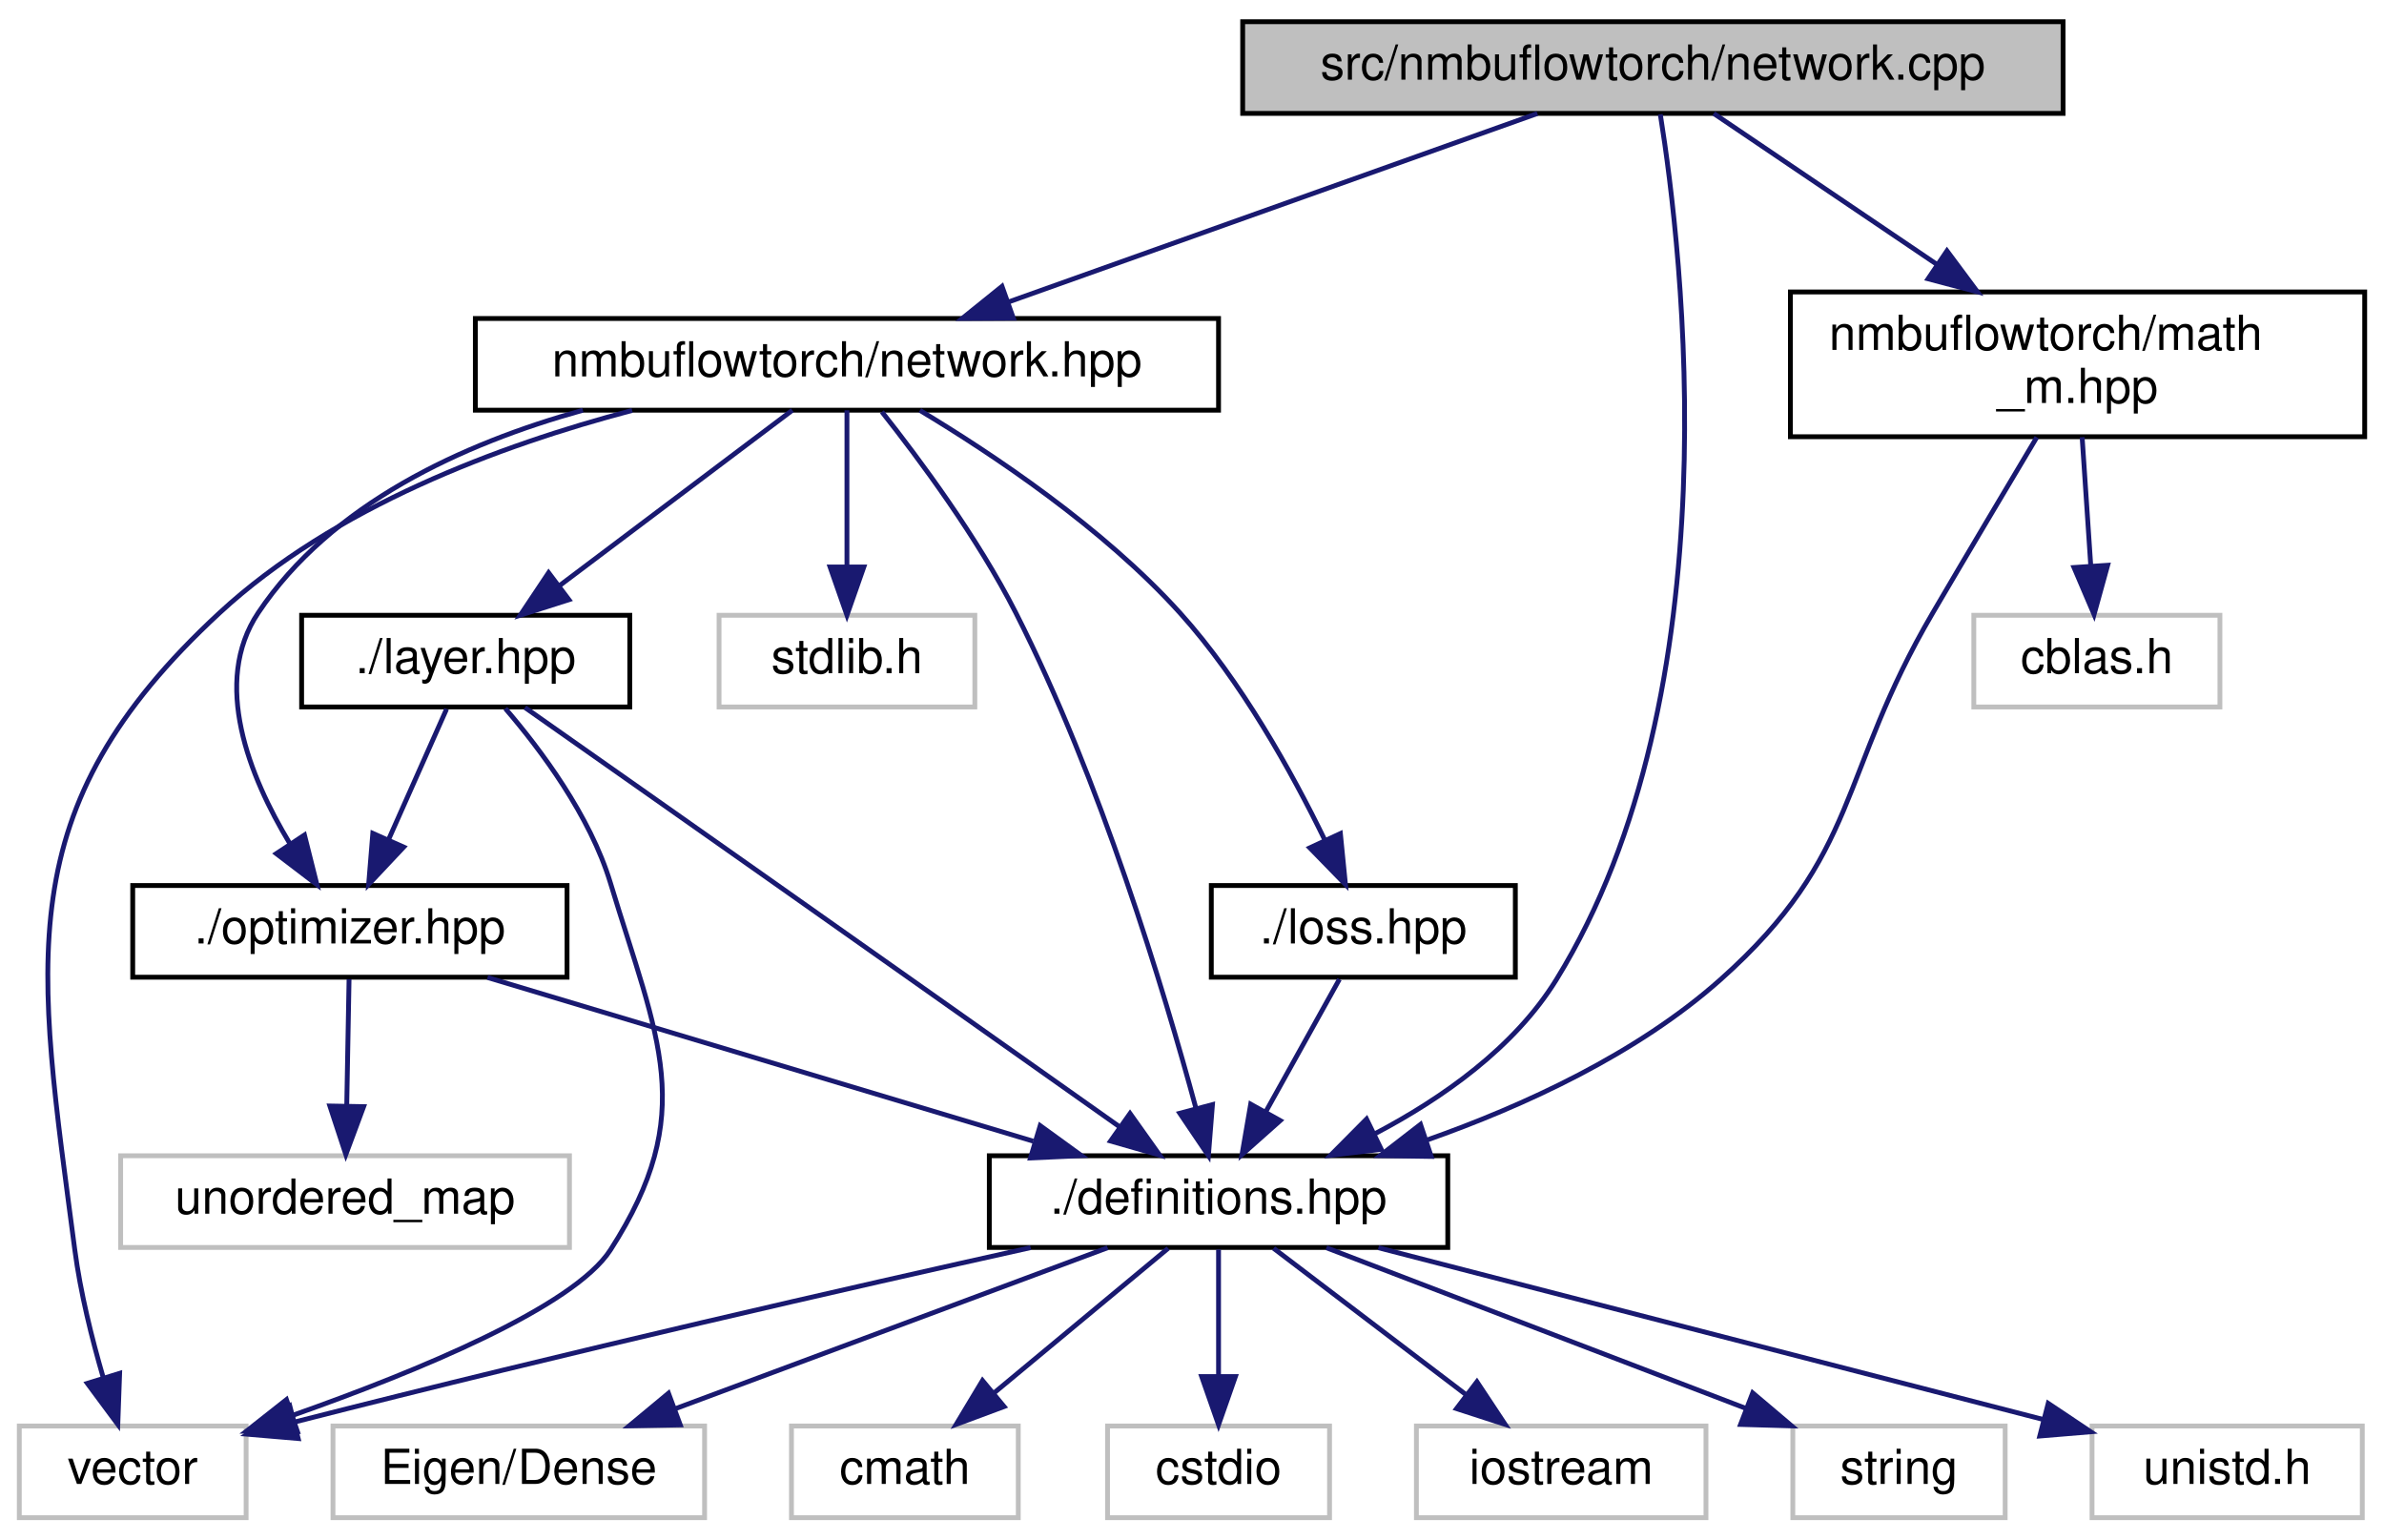
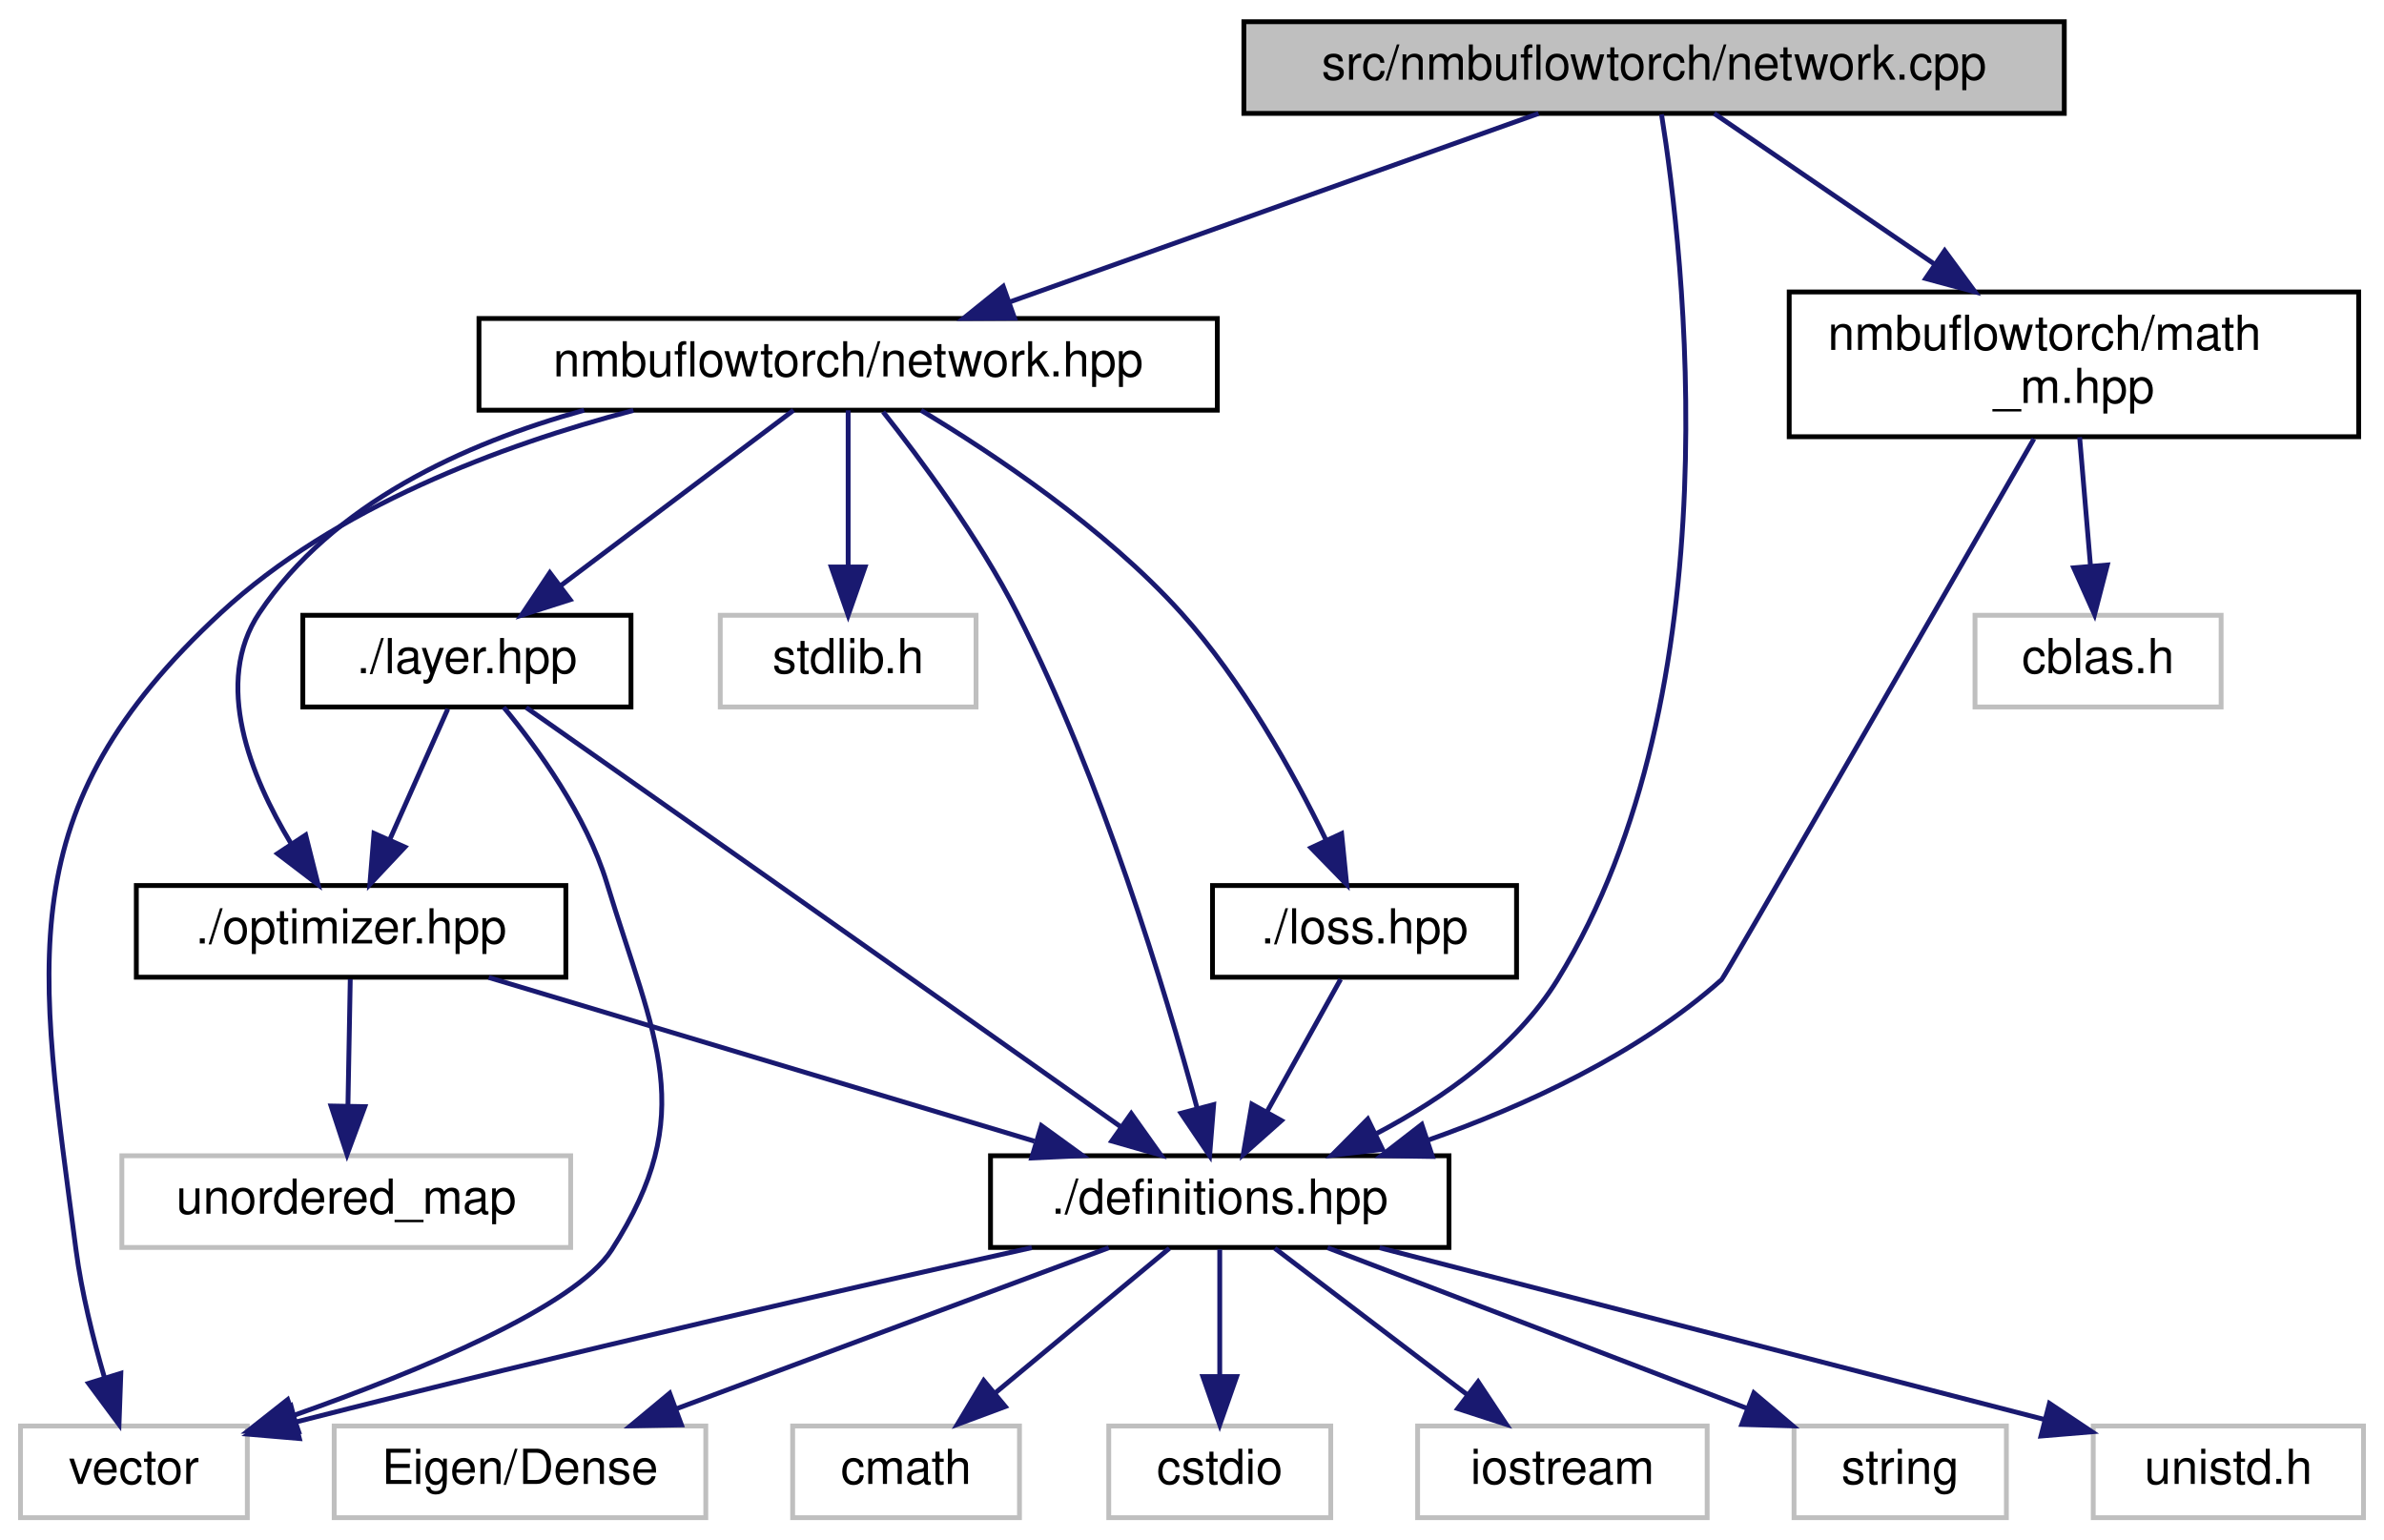
- <svg xmlns="http://www.w3.org/2000/svg" xmlns:xlink="http://www.w3.org/1999/xlink" width="494pt" height="319pt" viewBox="0.00 0.00 494.00 319.00">
+ <svg xmlns="http://www.w3.org/2000/svg" xmlns:xlink="http://www.w3.org/1999/xlink" width="494pt" height="319pt" viewBox="0.00 0.00 493.50 319.00">
  <g id="graph0" class="graph" transform="scale(1 1) rotate(0) translate(4 315)">
    <g id="node1" class="node">
      <g id="a_node1">
        <a xlink:title=" ">
          <polygon fill="#bfbfbf" stroke="black" points="253.5,-291.5 253.5,-310.5 423.5,-310.5 423.5,-291.5 253.5,-291.5" />
          <text text-anchor="middle" x="338.5" y="-298.5" font-family="Helvetica,sans-Serif" font-size="10.00">src/nmbuflowtorch/network.cpp</text>
        </a>
      </g>
    </g>
    <g id="node2" class="node">
      <g id="a_node2">
        <a xlink:href="network_8hpp.html" target="_top" xlink:title="Network class representing a sequence of layers. This class implements a network consisting of a sequ...">
-           <polygon fill="none" stroke="black" points="94.5,-230 94.5,-249 248.5,-249 248.5,-230 94.5,-230" />
+           <polygon fill="none" stroke="black" points="95,-230 95,-249 248,-249 248,-230 95,-230" />
          <text text-anchor="middle" x="171.5" y="-237" font-family="Helvetica,sans-Serif" font-size="10.00">nmbuflowtorch/network.hpp</text>
        </a>
      </g>
    </g>
    <g id="edge1" class="edge">
      <path fill="none" stroke="midnightblue" d="M314.57,-291.48C285.8,-281.22 237.34,-263.96 204.9,-252.4" />
      <polygon fill="midnightblue" stroke="midnightblue" points="205.98,-249.07 195.38,-249.01 203.63,-255.66 205.98,-249.07" />
    </g>
    <g id="node5" class="node">
      <g id="a_node5">
        <a xlink:href="definitions_8hpp.html" target="_top" xlink:title=" ">
          <polygon fill="none" stroke="black" points="201,-56.5 201,-75.5 296,-75.5 296,-56.5 201,-56.5" />
          <text text-anchor="middle" x="248.5" y="-63.5" font-family="Helvetica,sans-Serif" font-size="10.00">./definitions.hpp</text>
        </a>
      </g>
    </g>
    <g id="edge21" class="edge">
      <path fill="none" stroke="midnightblue" d="M340.04,-291.31C344.58,-262.99 355.38,-171.78 318.5,-112 309.81,-97.91 294.88,-87.42 281.03,-80.13" />
      <polygon fill="midnightblue" stroke="midnightblue" points="282.23,-76.82 271.71,-75.59 279.17,-83.11 282.23,-76.82" />
    </g>
    <g id="node16" class="node">
      <g id="a_node16">
        <a xlink:href="math__m_8hpp.html" target="_top" xlink:title=" ">
-           <polygon fill="none" stroke="black" points="367,-224.5 367,-254.5 486,-254.5 486,-224.5 367,-224.5" />
-           <text text-anchor="start" x="375" y="-242.5" font-family="Helvetica,sans-Serif" font-size="10.00">nmbuflowtorch/math</text>
-           <text text-anchor="middle" x="426.5" y="-231.5" font-family="Helvetica,sans-Serif" font-size="10.00">_m.hpp</text>
+           <polygon fill="none" stroke="black" points="366.5,-224.5 366.5,-254.5 484.5,-254.5 484.5,-224.5 366.5,-224.5" />
+           <text text-anchor="start" x="374.5" y="-242.5" font-family="Helvetica,sans-Serif" font-size="10.00">nmbuflowtorch/math</text>
+           <text text-anchor="middle" x="425.5" y="-231.5" font-family="Helvetica,sans-Serif" font-size="10.00">_m.hpp</text>
        </a>
      </g>
    </g>
    <g id="edge22" class="edge">
-       <path fill="none" stroke="midnightblue" d="M351.11,-291.48C363.14,-283.34 381.7,-270.79 397.4,-260.18" />
-       <polygon fill="midnightblue" stroke="midnightblue" points="399.44,-263.02 405.76,-254.52 395.52,-257.22 399.44,-263.02" />
+       <path fill="none" stroke="midnightblue" d="M350.96,-291.48C362.86,-283.34 381.21,-270.79 396.73,-260.18" />
+       <polygon fill="midnightblue" stroke="midnightblue" points="398.72,-263.06 405,-254.52 394.77,-257.28 398.72,-263.06" />
    </g>
    <g id="node3" class="node">
      <g id="a_node3">
        <a xlink:title=" ">
          <polygon fill="none" stroke="#bfbfbf" points="145,-168.5 145,-187.5 198,-187.5 198,-168.5 145,-168.5" />
          <text text-anchor="middle" x="171.5" y="-175.5" font-family="Helvetica,sans-Serif" font-size="10.00">stdlib.h</text>
        </a>
      </g>
    </g>
    <g id="edge2" class="edge">
      <path fill="none" stroke="midnightblue" d="M171.5,-229.98C171.5,-221.58 171.5,-208.48 171.5,-197.66" />
      <polygon fill="midnightblue" stroke="midnightblue" points="175,-197.51 171.5,-187.51 168,-197.51 175,-197.51" />
    </g>
    <g id="node4" class="node">
      <g id="a_node4">
        <a xlink:title=" ">
          <polygon fill="none" stroke="#bfbfbf" points="0,-0.5 0,-19.5 47,-19.5 47,-0.5 0,-0.5" />
          <text text-anchor="middle" x="23.5" y="-7.5" font-family="Helvetica,sans-Serif" font-size="10.00">vector</text>
        </a>
      </g>
    </g>
    <g id="edge3" class="edge">
      <path fill="none" stroke="midnightblue" d="M126.99,-229.95C99.57,-222.73 65.24,-209.94 41.5,-188 -2.68,-147.17 3.68,-115.65 11.5,-56 12.66,-47.18 15.03,-37.63 17.37,-29.61" />
      <polygon fill="midnightblue" stroke="midnightblue" points="20.79,-30.42 20.41,-19.83 14.1,-28.34 20.79,-30.42" />
    </g>
    <g id="edge4" class="edge">
      <path fill="none" stroke="midnightblue" d="M178.74,-229.66C186.44,-219.94 198.58,-203.6 206.5,-188 224.06,-153.43 237.19,-109.81 243.77,-85.51" />
      <polygon fill="midnightblue" stroke="midnightblue" points="247.24,-86.1 246.4,-75.53 240.47,-84.31 247.24,-86.1" />
    </g>
    <g id="node12" class="node">
      <g id="a_node12">
        <a xlink:href="layer_8hpp.html" target="_top" xlink:title=" ">
          <polygon fill="none" stroke="black" points="58.5,-168.5 58.5,-187.5 126.5,-187.5 126.5,-168.5 58.5,-168.5" />
          <text text-anchor="middle" x="92.5" y="-175.5" font-family="Helvetica,sans-Serif" font-size="10.00">./layer.hpp</text>
        </a>
      </g>
    </g>
    <g id="edge12" class="edge">
      <path fill="none" stroke="midnightblue" d="M160.18,-229.98C147.63,-220.52 127.15,-205.1 112,-193.69" />
      <polygon fill="midnightblue" stroke="midnightblue" points="113.89,-190.73 103.8,-187.51 109.68,-196.32 113.89,-190.73" />
    </g>
    <g id="node13" class="node">
      <g id="a_node13">
        <a xlink:href="optimizer_8hpp.html" target="_top" xlink:title=" ">
-           <polygon fill="none" stroke="black" points="23.5,-112.5 23.5,-131.5 113.5,-131.5 113.5,-112.5 23.5,-112.5" />
+           <polygon fill="none" stroke="black" points="24,-112.5 24,-131.5 113,-131.5 113,-112.5 24,-112.5" />
          <text text-anchor="middle" x="68.5" y="-119.5" font-family="Helvetica,sans-Serif" font-size="10.00">./optimizer.hpp</text>
        </a>
      </g>
    </g>
    <g id="edge20" class="edge">
      <path fill="none" stroke="midnightblue" d="M116.78,-229.99C91.86,-223.08 64.59,-210.58 49.5,-188 39.84,-173.55 47.68,-154.1 56.02,-140.26" />
      <polygon fill="midnightblue" stroke="midnightblue" points="59.09,-141.97 61.67,-131.69 53.25,-138.11 59.09,-141.97" />
    </g>
    <g id="node15" class="node">
      <g id="a_node15">
        <a xlink:href="loss_8hpp.html" target="_top" xlink:title=" ">
          <polygon fill="none" stroke="black" points="247,-112.5 247,-131.5 310,-131.5 310,-112.5 247,-112.5" />
          <text text-anchor="middle" x="278.5" y="-119.5" font-family="Helvetica,sans-Serif" font-size="10.00">./loss.hpp</text>
        </a>
      </g>
    </g>
    <g id="edge18" class="edge">
      <path fill="none" stroke="midnightblue" d="M186.62,-229.96C201.61,-220.95 224.59,-205.64 240.5,-188 253.2,-173.92 263.71,-154.93 270.43,-141.12" />
      <polygon fill="midnightblue" stroke="midnightblue" points="273.75,-142.27 274.8,-131.73 267.41,-139.31 273.75,-142.27" />
    </g>
    <g id="edge11" class="edge">
      <path fill="none" stroke="midnightblue" d="M209.56,-56.46C172.55,-48.23 115.11,-35.14 56.95,-20.3" />
      <polygon fill="midnightblue" stroke="midnightblue" points="57.79,-16.9 47.23,-17.8 56.05,-23.68 57.79,-16.9" />
    </g>
    <g id="node6" class="node">
      <g id="a_node6">
        <a xlink:title=" ">
          <polygon fill="none" stroke="#bfbfbf" points="429.5,-0.5 429.5,-19.5 485.5,-19.5 485.5,-0.5 429.5,-0.5" />
          <text text-anchor="middle" x="457.5" y="-7.5" font-family="Helvetica,sans-Serif" font-size="10.00">unistd.h</text>
        </a>
      </g>
    </g>
    <g id="edge5" class="edge">
      <path fill="none" stroke="midnightblue" d="M281.62,-56.44C319.1,-46.76 380.05,-31.01 419.46,-20.83" />
      <polygon fill="midnightblue" stroke="midnightblue" points="420.42,-24.19 429.23,-18.3 418.67,-17.42 420.42,-24.19" />
    </g>
    <g id="node7" class="node">
      <g id="a_node7">
        <a xlink:title=" ">
          <polygon fill="none" stroke="#bfbfbf" points="65,-0.5 65,-19.5 142,-19.5 142,-0.5 65,-0.5" />
          <text text-anchor="middle" x="103.5" y="-7.5" font-family="Helvetica,sans-Serif" font-size="10.00">Eigen/Dense</text>
        </a>
      </g>
    </g>
    <g id="edge6" class="edge">
      <path fill="none" stroke="midnightblue" d="M225.52,-56.44C201.34,-47.44 163.08,-33.19 135.85,-23.05" />
      <polygon fill="midnightblue" stroke="midnightblue" points="136.96,-19.73 126.37,-19.52 134.52,-26.29 136.96,-19.73" />
    </g>
    <g id="node8" class="node">
      <g id="a_node8">
        <a xlink:title=" ">
          <polygon fill="none" stroke="#bfbfbf" points="160,-0.5 160,-19.5 207,-19.5 207,-0.5 160,-0.5" />
          <text text-anchor="middle" x="183.5" y="-7.5" font-family="Helvetica,sans-Serif" font-size="10.00">cmath</text>
        </a>
      </g>
    </g>
    <g id="edge7" class="edge">
      <path fill="none" stroke="midnightblue" d="M238.06,-56.32C228.35,-48.26 213.68,-36.08 202,-26.37" />
      <polygon fill="midnightblue" stroke="midnightblue" points="204.06,-23.53 194.13,-19.83 199.59,-28.92 204.06,-23.53" />
    </g>
    <g id="node9" class="node">
      <g id="a_node9">
        <a xlink:title=" ">
          <polygon fill="none" stroke="#bfbfbf" points="225.5,-0.5 225.5,-19.5 271.5,-19.5 271.5,-0.5 225.5,-0.5" />
          <text text-anchor="middle" x="248.5" y="-7.5" font-family="Helvetica,sans-Serif" font-size="10.00">cstdio</text>
        </a>
      </g>
    </g>
    <g id="edge8" class="edge">
      <path fill="none" stroke="midnightblue" d="M248.5,-56.08C248.5,-49.01 248.5,-38.86 248.5,-29.99" />
      <polygon fill="midnightblue" stroke="midnightblue" points="252,-29.75 248.5,-19.75 245,-29.75 252,-29.75" />
    </g>
    <g id="node10" class="node">
      <g id="a_node10">
        <a xlink:title=" ">
          <polygon fill="none" stroke="#bfbfbf" points="289.5,-0.5 289.5,-19.5 349.5,-19.5 349.5,-0.5 289.5,-0.5" />
          <text text-anchor="middle" x="319.5" y="-7.5" font-family="Helvetica,sans-Serif" font-size="10.00">iostream</text>
        </a>
      </g>
    </g>
    <g id="edge9" class="edge">
      <path fill="none" stroke="midnightblue" d="M259.91,-56.32C270.61,-48.18 286.84,-35.84 299.66,-26.09" />
      <polygon fill="midnightblue" stroke="midnightblue" points="302.04,-28.67 307.89,-19.83 297.81,-23.1 302.04,-28.67" />
    </g>
    <g id="node11" class="node">
      <g id="a_node11">
        <a xlink:title=" ">
          <polygon fill="none" stroke="#bfbfbf" points="367.5,-0.5 367.5,-19.5 411.5,-19.5 411.5,-0.5 367.5,-0.5" />
          <text text-anchor="middle" x="389.5" y="-7.5" font-family="Helvetica,sans-Serif" font-size="10.00">string</text>
        </a>
      </g>
    </g>
    <g id="edge10" class="edge">
      <path fill="none" stroke="midnightblue" d="M270.84,-56.44C294.25,-47.48 331.24,-33.31 357.69,-23.18" />
      <polygon fill="midnightblue" stroke="midnightblue" points="359.18,-26.36 367.26,-19.52 356.67,-19.82 359.18,-26.36" />
    </g>
    <g id="edge13" class="edge">
-       <path fill="none" stroke="midnightblue" d="M100.71,-168.18C108.04,-159.66 118.26,-146.02 122.5,-132 132.29,-99.67 140.79,-84.4 122.5,-56 114.88,-44.16 82.51,-30.84 56.84,-21.78" />
+       <path fill="none" stroke="midnightblue" d="M100.12,-168.44C107.18,-159.9 117.23,-146.05 121.5,-132 131.33,-99.68 140.79,-84.4 122.5,-56 114.88,-44.16 82.51,-30.84 56.84,-21.78" />
      <polygon fill="midnightblue" stroke="midnightblue" points="57.63,-18.35 47.04,-18.41 55.36,-24.97 57.63,-18.35" />
    </g>
    <g id="edge14" class="edge">
      <path fill="none" stroke="midnightblue" d="M104.78,-168.38C117.66,-159.33 138.51,-144.68 156.5,-132 181.09,-114.67 209.35,-94.7 227.98,-81.51" />
      <polygon fill="midnightblue" stroke="midnightblue" points="230.16,-84.26 236.3,-75.63 226.12,-78.55 230.16,-84.26" />
    </g>
    <g id="edge15" class="edge">
      <path fill="none" stroke="midnightblue" d="M88.54,-168.08C85.29,-160.77 80.58,-150.18 76.55,-141.1" />
      <polygon fill="midnightblue" stroke="midnightblue" points="79.65,-139.47 72.39,-131.75 73.25,-142.31 79.65,-139.47" />
    </g>
    <g id="edge17" class="edge">
      <path fill="none" stroke="midnightblue" d="M97.02,-112.44C127.57,-103.28 176.21,-88.69 210.1,-78.52" />
      <polygon fill="midnightblue" stroke="midnightblue" points="211.54,-81.74 220.11,-75.52 209.53,-75.04 211.54,-81.74" />
    </g>
    <g id="node14" class="node">
      <g id="a_node14">
        <a xlink:title=" ">
          <polygon fill="none" stroke="#bfbfbf" points="21,-56.5 21,-75.5 114,-75.5 114,-56.5 21,-56.5" />
          <text text-anchor="middle" x="67.5" y="-63.5" font-family="Helvetica,sans-Serif" font-size="10.00">unordered_map</text>
        </a>
      </g>
    </g>
    <g id="edge16" class="edge">
      <path fill="none" stroke="midnightblue" d="M68.33,-112.08C68.2,-105.01 68.02,-94.86 67.85,-85.99" />
      <polygon fill="midnightblue" stroke="midnightblue" points="71.35,-85.68 67.66,-75.75 64.35,-85.81 71.35,-85.68" />
    </g>
    <g id="edge19" class="edge">
      <path fill="none" stroke="midnightblue" d="M273.55,-112.08C269.4,-104.61 263.35,-93.72 258.23,-84.52" />
      <polygon fill="midnightblue" stroke="midnightblue" points="261.28,-82.79 253.36,-75.75 255.16,-86.19 261.28,-82.79" />
    </g>
    <g id="edge24" class="edge">
-       <path fill="none" stroke="midnightblue" d="M418.05,-224.38C412.02,-214.26 403.72,-200.32 396.5,-188 376.75,-154.33 381.66,-137.95 352.5,-112 335.2,-96.6 311.81,-85.85 291.6,-78.73" />
-       <polygon fill="midnightblue" stroke="midnightblue" points="292.57,-75.36 281.97,-75.52 290.35,-82 292.57,-75.36" />
+       <path fill="none" stroke="midnightblue" d="M417.21,-224.06C398.2,-190.99 353.1,-112.53 352.5,-112 335.21,-96.59 311.82,-85.84 291.61,-78.72" />
+       <polygon fill="midnightblue" stroke="midnightblue" points="292.57,-75.35 281.98,-75.51 290.36,-81.99 292.57,-75.35" />
    </g>
    <g id="node17" class="node">
      <g id="a_node17">
        <a xlink:title=" ">
          <polygon fill="none" stroke="#bfbfbf" points="405,-168.5 405,-187.5 456,-187.5 456,-168.5 405,-168.5" />
          <text text-anchor="middle" x="430.5" y="-175.5" font-family="Helvetica,sans-Serif" font-size="10.00">cblas.h</text>
        </a>
      </g>
    </g>
    <g id="edge23" class="edge">
-       <path fill="none" stroke="midnightblue" d="M427.45,-224.4C427.98,-216.47 428.65,-206.46 429.23,-197.86" />
-       <polygon fill="midnightblue" stroke="midnightblue" points="432.74,-197.87 429.92,-187.66 425.76,-197.4 432.74,-197.87" />
+       <path fill="none" stroke="midnightblue" d="M426.68,-224.4C427.35,-216.47 428.19,-206.46 428.92,-197.86" />
+       <polygon fill="midnightblue" stroke="midnightblue" points="432.42,-197.92 429.77,-187.66 425.45,-197.33 432.42,-197.92" />
    </g>
  </g>
</svg>
